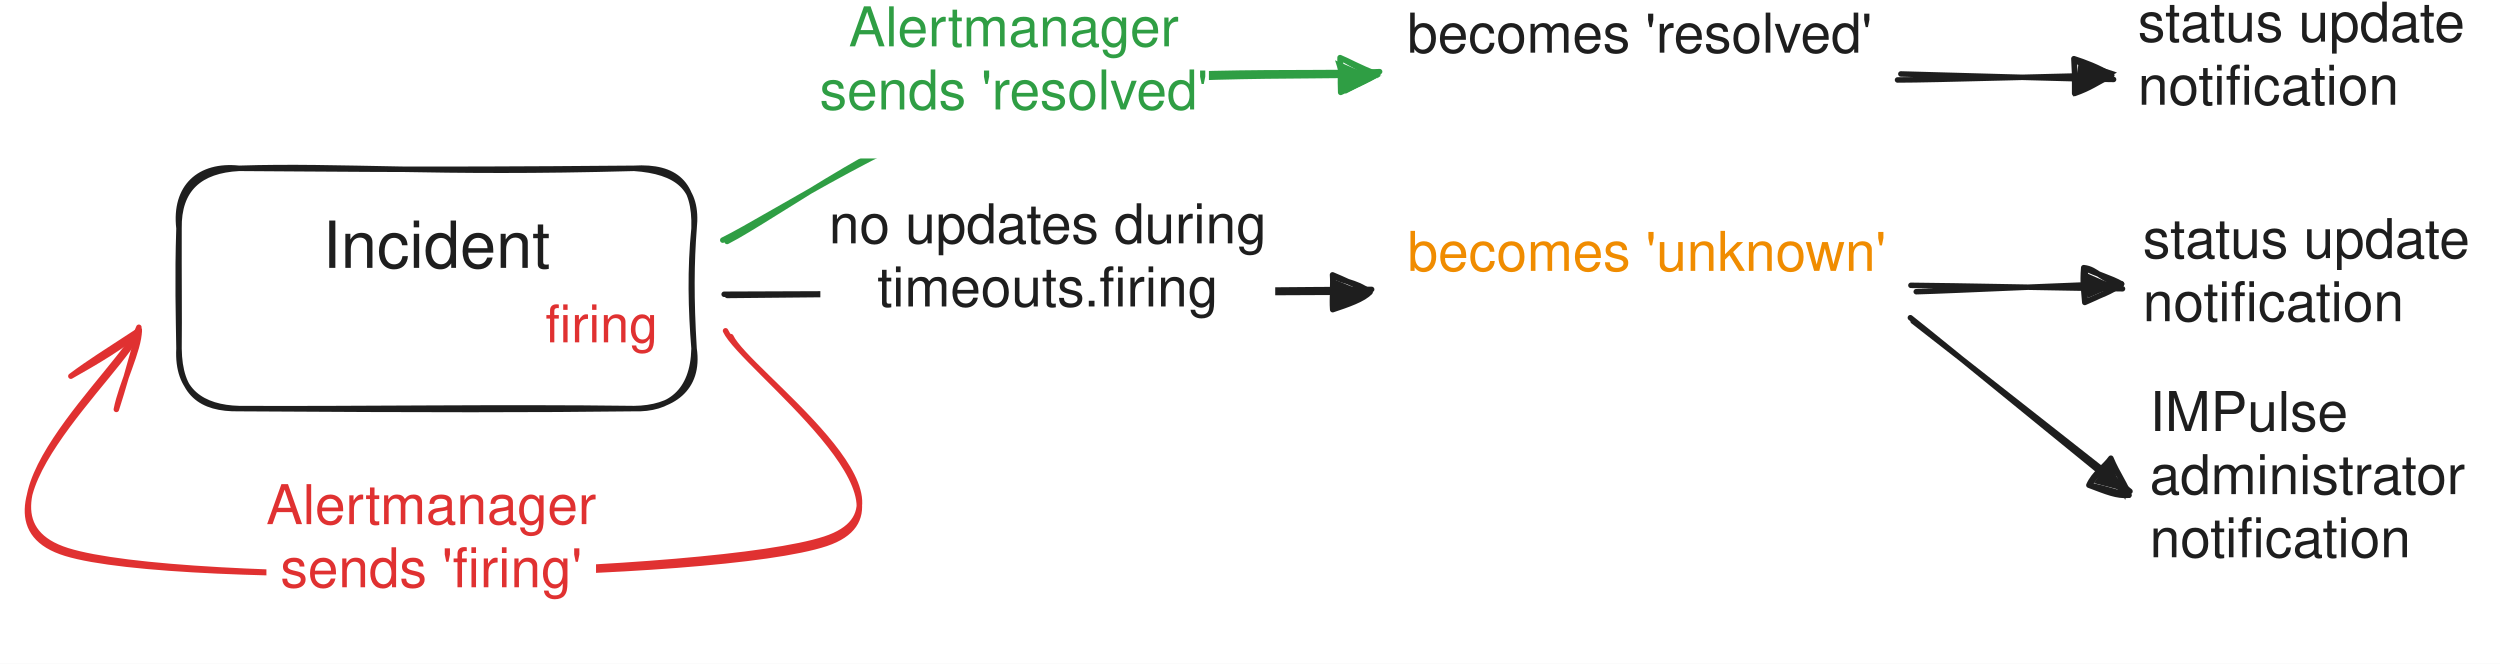
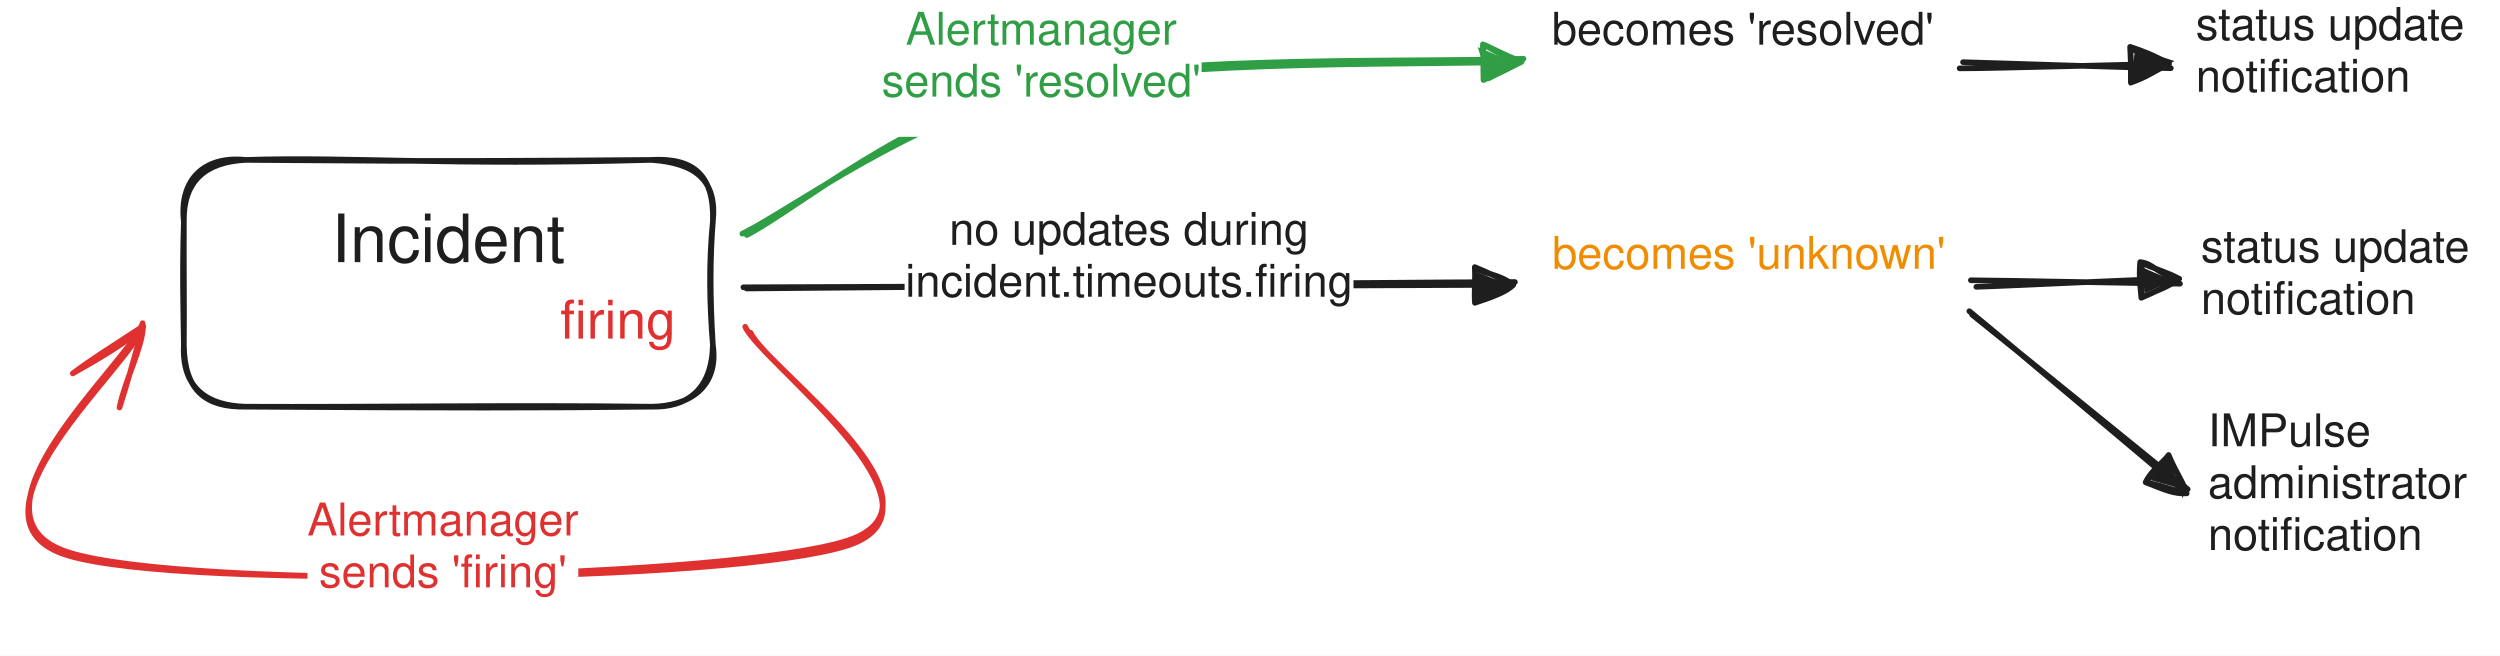
- <svg xmlns="http://www.w3.org/2000/svg" version="1.1" viewBox="0 0 910.621 241.759" width="910.621" height="241.759">
+ <svg xmlns="http://www.w3.org/2000/svg" version="1.1" viewBox="0 0 886.603 232.559" width="886.603" height="232.559">
  
-   eyJ2ZXJzaW9uIjoiMSIsImVuY29kaW5nIjoiYnN0cmluZyIsImNvbXByZXNzZWQiOnRydWUsImVuY29kZWQiOiJ4nO1cXGtT28hcdTAwMTL9nl9BsVx1MDAxZvZLmMyzZ2arbt3iuZiER0IwXHUwMDFiNlspYcug2JaMJPPIVv777TFgyZJtXHUwMDA0sYNJXVKFw0hcdTAwMWG1ZrpPn9Mz8r+vlpaW05uev/zH0rJ/3fA6QTP2rpZfu/ZLP06CKMRDfPB3XHUwMDEy9ePG4MzzNO0lf7x50/Xitp/2Ol7DJ5dB0vc6SdpvXHUwMDA2XHUwMDExaUTdN0Hqd5P/ut97Xtf/Ty/qNtOYZDdZ8ZtBXHUwMDFhxbf38jt+11x1MDAwZtNcdTAwMDR7/1x1MDAxYv9eWvp38DtnnVx1MDAxN8fRrWGD5sw4Yy0vNu9F4cBSpaxU0io9PCFINvBeqd/Eoy2018+OuKZlU6vvndV7X812vXty2dv6ctI+SbPbtoJO5zC96VxmTEpcInyS7FiSxlHbP1x1MDAwZZrp+f2Y5donXVx1MDAxNUf9s/PQT9yjs2Fr1PNcdTAwMWFBeuPaKFx1MDAxZLZ64dmgj6zlXHUwMDFh/5JSXHUwMDExy4Ey/JFUglx1MDAxYVx1MDAxZXXXr1xioERcdTAwMGLBJFdcdTAwMDI4o7pg2HrUwVlAw35jvvuXmXbqNdpnaF/YXHUwMDFjnpPGXpj0vFx1MDAxOOcqO+/q/pGFJJpqMFJxJSWl2Vx1MDAxOJz7wdl56kwnXHUwMDE0XHLSXHUwMDFhbVFMWSq5yexN/MG8cKq5ZoLa7Igzo1drXHUwMDBl/OOfbDZi9KyauyTsdzr5IVxym3dDeu9HmSfxu5bv2XO68zeLXHUwMDFlmPfCXHUwMDExT0z96+zhc65cdTAwMTNubuzS/ebFYT35erK1u39cdTAwMWV/7G4uXHUwMDBmz/t+97/M/H6v6d16XCLTzDJcdTAwMTCSc1AwPN5cdMJ28dk6UaM9xnmT1IvTtSBsXHUwMDA24dnoU99F1mCUlt9ubG1/2KxcdTAwMWS3RPv9elT7el3f7rDcsyy3okY/uZsmRkFcdTAwMThcdTAwMDWKc8a0oSp32pnXc1YzXCKtm2ZJuVWGallcdTAwMWFaP2w+bNXx1u5XLfbjXHJ/K2xvnDTUca99Os6qXHUwMDE1Slx1MDAxOLdgQFx0jnd194SyVYKAtoYr54bojKxkVMdL0vWo21xyUlx1MDAxY/2DKFxi0+IoXHUwMDBmhnPVIc6575X8XHUwMDBiXHUwMDFmKn9cZoNcIriNzOFcdTAwMTk91+moK/2dc1x1MDAxOJr3XHUwMDFlOvz/P6/Hnj05rFx1MDAwNpePXHSorMdX+c+7XHUwMDExKEHriEPnkJVcdTAwMDEttt5cdTAwMDOrkUIopWV1YFx1MDAxZFx1MDAxZlx1MDAxZItccqyGXHUwMDEyKdDzQVGmoVx1MDAwNKxGXHUwMDEwzVx1MDAxNKNCo8Ohr81cdTAwMGZZXHUwMDE5KFx1MDAwMkYoK3RmxFx1MDAxMFNlXHUwMDA2XHUwMDE5d1xiylx1MDAxMD2FMXpcdTAwMTZcYjpyoFx1MDAwNJVzQbNWXHUwMDE0pofBt1x1MDAwMVrTkdYtr1x1MDAxYnRuRrxg4L3OwaKlW1x1MDAxM5KlZj9GxFn6XHUwMDFjpkHXj/ppQlqBa1lcdTAwMWW5aLVcdTAwMTOcOTdfbuDD+PFIXHUwMDA0pFx1MDAwMdKU4Vx03aDZzId3XHUwMDAzLfGC0I9rVThDXHUwMDE0XHUwMDA3Z0HodT4+xVBcdTAwMWM1f/t+olx1MDAxOWEq50OJ7446XHUwMDA3YFPjO/ZcdTAwMWJpXHUwMDAxoHLcXHUwMDBlrJhcdTAwMTTlTIJkXFxqVj3Mp2eYhVxmcy6BXHUwMDE4XHUwMDBlXGa4lVx1MDAxNrhcdTAwMTaZz1x1MDAwZeJcXFJFjEZcdTAwMTRgXHUwMDA2XHUwMDA0Zlx1MDAxNT7HODeaXHUwMDAwdZlLXHUwMDAzXHUwMDBlPqOyXHUwMDFj7XhcbqZkrXHe0Fx1MDAxYaVMKfitZlx1MDAxMpO3zIYwXHUwMDFm/Fm+vD66Prr601x1MDAxZf95dSpvTuufTvq16PCesPwgy1x1MDAxMvNiWTdr9bXNlY2Vm5V3N6a+2Ti7vtJcdTAwMDc5lvV6fLdV2P3I/W/1RsV+r/b9XHUwMDBm6+JLW25vba01jlx1MDAwZo7WvmytzKDfeo2ffDk/YNKne7JcdTAwMTFqe9Pava7W71x1MDAxY9jmk0hcdTAwMDRHXHUwMDA2Nlx1MDAxMV+Qt6BcdTAwMGZcdTAwMDOvji/jp3+x8cVawpFAaHxcXE6VZqPwgilcdTAwMWRphLWoz1x1MDAxY8aovFx1MDAxZZoxvFx1MDAxOE6Mkohzilx1MDAwMerF3ORcdTAwMGbRhWuCfF9cdMOR8UiDXFy7XGIvQlwiz1x1MDAwNK3kT0OXZ2YgTk9QS7m2yKdwZKpcdTAwMTKSWthcYpoj8zBT1vFApi2yjrI1lahcdTAwMDWfTi0mRr2dwiowPXFcdTAwMTCYbCtHfevqr1Wzse/Zg/5b82Fv0+e0ZVx1MDAxNzvqUTdcdTAwMTBBkbSjXHUwMDEzUmlELpXfhr3UXHUwMDA0hVx1MDAwM1x1MDAwNy24VrmjxaD3UYlcdTAwMGL29KCXlFhtLEphxtFcbshGPVx1MDAwYnpGNNJcdTAwMGU0XHUwMDE5cYpcblFcdTAwMGV6xC2J1lKWef/4qD9KXHUwMDFh0fqmru9cdTAwMWRcdTAwMWV+uqx301x1MDAxNXvQknkt/6vAXHUwMDAyM8RynFqw2klym5PCXHUwMDBm4MI8tcjIQ1x1MDAxNCHgSdqC6alcdTAwMDAwsSzLpLHF5ntcdTAwMDSQ3IKkSFIrXHUwMDAzwHSCtZBcdTAwMDAgUVZcYlx1MDAwYkh/tJDCXHUwMDFhVpBcdTAwMTWYRzHqUKODy8iMzVx1MDAxMVx1MDAwMlx1MDAxMGBcYlx1MDAwMpHGxE81pn4zJvFcdTAwMWJG0Ic1pjhhXHUwMDE0p6JcXFPQUlx1MDAxYilccsuA/SVUZXeuRdfC2rZ934wvPq1uX5wr2HqhVdlcdTAwMTVKXGZgTmGGK8FcdTAwMTmGWK5cdTAwMTSYXHUwMDE1ZZ1HaUG5XHUwMDEw1OKcl0a2UlH2XHUwMDExpWKrjOCCS1xySipjyiZJXCLRXHUwMDE0VNZoMiirSlx1MDAxNs26XCJbQKWZlmOFXCJUYFx1MDAxYWUowrlcdTAwMTRgZP5yjDSF80NRvitk2II/1N1cbsdcdTAwMDRtKKVIubW1XFxkxZZBf5Zoxa1cdTAwMDFQSlx1MDAxYcnNw/3hcFNcdTAwMDRXXHTUXHUwMDAyXHUwMDE3oNXrkcOEYZxbbpCSXGKg2HHW46v852MpXy5EXG5wb9FcdTAwMTBXK87yy0NwPz5oXHUwMDE3XHUwMDFh7rlcdTAwMDHkWSjmXHUwMDEw81HmQUHlcWNxViRIjslcdTAwMDAnlFx1MDAxNVxmm1x1MDAxZNgzTlx0RVx1MDAxNVm1Vsy1cZ6Xq/H98qXi1Vx1MDAwZbKqrlx1MDAxN3pnfvw5TFx1MDAxMD2Spd9v2dHvc1JrXHUwMDBmXHUwMDEwmFwiVatm4SyKw1x1MDAxM1x1MDAxN3/UxFV1JsDxXHUwMDFhLqqXbaYv8S1kQIOVXHUwMDA0I1Ehnlx1MDAxYUxtXCKjPXdlXHUwMDFiV1x1MDAxN3B5XHUwMDAwXHUwMDE4U1x1MDAxOPVcdTAwMTNcdTAwMDO6RU2D0lx1MDAxZlxiaI35kzrObMZFNM9cZrtnakC1XHUwMDE1RvNcdTAwMTkwtekhPZ6SzbfWun9cdTAwMTLWr9a29I5Z+/Pdu833apNcdTAwMWXPotZcdTAwMWF+O22avXfntbdt+HCxYb5cdTAwMWSeXHUwMDE4Vq3feXLIJ1x1MDAwMdyp34i6PkJGP2yH0VU4XHTVOn4rnYJpadR7ktCccvtqmtNMhayJmlx1MDAxMymxKjbnqk6GXCJT5dVF5/Tq+0KCllx1MDAxM53gln+URrEmdHbnuyVrV5TiRlx1MDAwMDDDqOGTNSdvWV/Kp6NcdTAwMTZmXHUwMDA3glx1MDAxOGmQibhyn4JcZoyG0Fx1MDAwNVx1MDAxNFx1MDAxZMBcdTAwMDKlRjIpTFlzWkY5MyhcdTAwMTlelOTsfzyNbry1q3N6tO2zi7VasnK98Xi40Pmgeb6NQFx1MDAwMkU/aGNRLlxiKW1OndzLO064sJJqiqpTXHUwMDFhTD2lga2kONP0JvyYtHZcdTAwMGW3/Z3Vw+ugtl7fb4+3XHSVl9vJJpRklIHMcnNmlHMtXHJaM4GmXHUwMDAzXHUwMDBlZ8moXHUwMDE3tlxyiFFJXHUwMDA2pWQuLUUhnVx1MDAwNYX7WVEo7NxwoFC0XHUwMDFhz6DyoVx1MDAwZSdH6KDDUnBm/b3Kfz5aJ8pi43C3pkCThNDV11x1MDAwNcZH2kIjNHoroVxmXHUwMDAzRuPAUq5GdaLgjHCcYotHXHUwMDAwf81cdTAwMGafccpxflxyR7XJK+lEjZxcdTAwMWbThp5cdTAwMDFcdTAwMTb/mE58XHUwMDEyLs5OJ8Y++sSl35yXUnyAdVRSimNsnKtWpGxiUDNJgUqlXHUwMDFmUeyfnlxiXHUwMDE2M6pRLHK3XHUwMDBiXHUwMDE2oVx1MDAxMv3UXHUwMDE2qj9SXHTiVFx1MDAxOXdcdTAwMTVcIs7muVHQXHUwMDEyK92Yj1x1MDAwYuqyVMTwV5RcdTAwMDOTc6/+jKdSP7zNZaqk+8g26E5cdTAwMWGIXHUwMDEzaH+JjjaOztnR2dFMJd3Pw6KhpnpcYn/mremeii1cdTAwMGaIuidsQmaCg9G6OrCsXHUwMDFkfruEWv/wZl9cXHw53F1N3vPagm9cdTAwMWVCXHUwMDAyRlx1MDAwNMKndVxmTSleXHUwMDAyXHUwMDE2Tdxqg0Q1h6hjXHUwMDAwXG6WzVx1MDAxMFpcXF3ZoFx1MDAxMFx1MDAxOI8t4zYho2Eoyc2zYsuvhFx1MDAwMahH0n5yt3v4c1x1MDAxOEZp0MLgTl2k/FQwqGTILFx1MDAxOMfEUo/MJdGijEC5yrR5RHV6uo8sJC5cdTAwMTgtiHJ0gjEkXHUwMDFkQlx1MDAxNnFBWFwiuVx1MDAxNMpcImGX2ihRsGx2uKA1Uch5kPSAocaoMVuWM9PvoFx1MDAwMSRcdTAwMWGo8lb93LrOc5ZeXHUwMDFlUeZg1pVeKEWKRlGo63LtxVx1MDAxMtTvKJqdXHUwMDBiWGnNXHUwMDEzSy/TXHUwMDEz44hNnGtrtHstXHUwMDA2tHHbwsbYxFxyTq+r3Vx0jmRUl2x6YZWXiVx1MDAxZV64+lX+87E8R5jJpWtLmbKY/StcdTAwMDNaXFz/1P6AWaBcdTAwMWLpXe+i29JcdTAwMWblh7eLXHJoXHUwMDE2XHUwMDA29Vxia7irb+lcdTAwMWN63y23XHUwMDE5XCKE2/eCUosp4Fx1MDAwYkR0XHUwMDE051xcsfzKwjPwnFx1MDAxZlhcdTAwMTb7P89ZXFyek39fu/RcdTAwMGUmaFx1MDAxOEntXHUwMDBmwcJ0XHUwMDFmWUhYwDhEgSOE5tJIyaC4iVx1MDAxMlFcdTAwMDO00sgnwHJcdTAwMDVzfHlCK8y1oDD5cbDujc9cbjxHYlJ2+yRmgFxmL47nPOatbopMXHUwMDE1rKGD92ylzq1sXGY5hXTy172N6F7+XHUwMDFls4WwXHUwMDEyz5meXHUwMDE3R3iOwKzLmUDPo5RyVV5hMlx1MDAwNLNcdTAwMTVlg9d/XHJcdTAwMWRuzHu5LGeSf1x1MDAxN66uxHImL9GLyW+DcbdH0OpHrP9M37OxoICGbNJcdTAwMDDnxnJgtlx1MDAwNGjSXHUwMDEyVGxmwJ25oqZg2Fxm8cxcdTAwMTCjgWpcdTAwMDCca/dcclx1MDAwZmU8XHUwMDAzRrShXHUwMDAzXHUwMDAxgnlcdTAwMDZY6VVTt6XXvc0zg1xuzy+Nb9q4L9CQiGyGSavKX6WBc1x1MDAwMUYyqsCtZqPpT8O3q5N2513r27dVzPQ7pyre+mvd255gk1JoknW7YoywY6Sly7vue1hwOIG7t55fPMBNcnj3U3L1R1x1MDAwMt5kWTeRv3FqqODKQnVdN31+XHUwMDE3XHUwMDEy7yxIXHUwMDAy7iuYXHUwMDEwKoRcdTAwMTaQYcgt3jFMO9Kt+lx1MDAwM4o6OU9cdTAwMDLH8FYoo/WEXHUwMDE179yLcfdVKnR7JfKFxGfQdfPflvjzdF1t96CPnXxcdTAwMGW9ZjdcYlx1MDAwM5xgL43i51x1MDAxNHiPs6iS0oPbjTdu9Fx1MDAwNyO/7PV6h6gj/SFuo1x1MDAxYlx1MDAwNc27wcusW75cZvyrtbJP/9ZcdTAwMWH8uHlcdTAwMWSAj4tyf5Axv7/6/j9OXHUwMDAxXHUwMDE0oiJ9
+   eyJ2ZXJzaW9uIjoiMSIsImVuY29kaW5nIjoiYnN0cmluZyIsImNvbXByZXNzZWQiOnRydWUsImVuY29kZWQiOiJ4nO1cXGlT28hcdTAwMTb9zq+gmFx1MDAwZvNlUHpfpurVK1xiMDhcdEtCMFx1MDAxMyZTKWHLoNiWjC2zZCr//Z02YMmyvGJcdTAwMDdn6plcdTAwMTSL1G5fdd977jm3u/PP2vr6RnLfXG42fl/fXGLuKn4jrLb9243f3PWboN1cdONcYrdY7+9O3G1Xei2vkqTV+f3Vq6bfrlx1MDAwN0mr4VdcdTAwMDLvJux0/UYn6VbD2KvEzVdhXHUwMDEyNDv/dd9cdTAwMGb9ZvCfVtysJm0v/ZDNoFx1MDAxYSZx++GzgkbQXGaipIPe/8Lf6+v/9L5nrPPb7fjBsN7l1DhLXHUwMDE0y18+jKOepYZYyaRcdTAwMTW23yDs7OCzkqCKuzXYXHUwMDFipHfcpVxyUypcdTAwMWZelltfzX65eX7T2vtyXj9P0o+thY3GSXLf6JnUifEk6b1O0o7rwVlYTa6exixzfdS72nH38ipcbjru0Wn/atzyK2Fy765cdTAwMTHSv+pHl70+0it3+EtcYulpo4kxnCrNtVx1MDAxNP3broNNrqgnuCGGXHUwMDE5I6WxNGfZ67iBaYBlv9DAfaW2XfiV+iVcZoyq/TZJ2486Lb+NyUrb3T49s2aeMFIoxlx0Z1Sb1JKrILy8SpztXHUwMDFlkVpYq1xitZpcdTAwMWHKTMaeoDcvjGimKcfc9e84K1qlas8//k5no1xyzyq5t0TdRiM7pFH1cUif/Cj1JPZ45Xv6mK79bt5cdTAwMDOzXjjgiUlwlz57xnWi3Z1cdTAwMDNyVL0+KXe+nu9cdTAwMWRcdTAwMWNdtT82dzf67b4//paa321V/Vx1MDAwN0+kmlx1MDAxMykkZ1xcaNW/31xio3r+2Vx1MDAxYXGlXuC8ncRvJ9thVFxyo8vBp36MrN4obbzd2dv/sFs6q/H6+9dx6etdeb9BM8+yUYsr3c7DLFFpuCRcdTAwMWFzRSmVVmdaXfotZzT1uERcdTAwMGJMpVSu1dDAXHUwMDA2UXWyTWd7XHUwMDA3XzU/au9cdTAwMDR7UX3nvFwiz1r1i1wimzZhlHZOxTS3TFmFwFx1MDAxZTaKe4ZcdTAwMWEtjFx1MDAxMkxcdTAwMWFcdPOHrGr4neR13GyGXHRcdTAwMDb/OFx1MDAwZaMkP8i90dxygHNcdTAwMTX4Q+6Fp8reQ0iEXHUwMDBmgdlv0XKdXHUwMDBletJfXHUwMDE5fyFZ5yH93//+rbD16KByr82CeEp7XFzL/nxcdTAwMWOBIWRcdTAwMWTw51xmsFI9XHUwMDEyVy3wXHUwMDA2/9L4nFx1MDAwNKvFsbHasGq4J1x1MDAwNYZcdTAwMTTja4XMPOxcdTAwMDOqalx1MDAwYtSlWmtGXHUwMDE1ZkbkXGZbXHUwMDFjqlwi+DyaXHUwMDFk7D6WcuWZPHhSXHUwMDAwJzdGL1x1MDAwMjxcdTAwMDduXGah5Fx1MDAxOCCj1lidJt1cdTAwMTmArFx1MDAxNkfJSfjNTVx1MDAwN1VcdTAwMDNX9/xm2LhcdTAwMWZwgZ7nOu+K11x1MDAxZkzorFe7bcDN+ucojCphXHUwMDE1pnpJ2Fxm4m7S8Wqhu7Ux8O6tRnjpfH2jgqZBeyBcZpJcdTAwMTBUpd+gXHUwMDE5VqvZXHUwMDE4r8AkP4yCdmlcdTAwMWHeXHUwMDEwt8PLMPJcdTAwMWJcdTAwMWafZTHGMdh/mnzqUZnxqU7g7jqnYGOjvVx1MDAxZFSSXHUwMDFjXFxliJ6yfFTMU6FcdTAwMDRlXGKIfiaYXHUwMDE49ePTzUpGPVx1MDAxM4gppqhiYI1cbpkmdcJe2Fx1MDAwYlwiPXAtqahRXFy6XFy0vLg32kNqNcBcdTAwMWWFwaekgE2hiWRMa8xcdTAwMWKsXHUwMDAxu1x1MDAxYoJcdTAwMDMkXHUwMDA1QVx0smEhXHUwMDFjpOnz7vTu9PZcdTAwMGZ79sfthbi/KH8675bikyf28kzKxZdFue63y9u7mzub95vv7k15t3J5d6uPM5Trt+Jup6H6XHUwMDAzn/8gPqbs9/Yo+PCaf6mL/b297crZ8en2l73NXHUwMDA19FsusfMvV8dUXHUwMDA05FBUXCJt72tcdTAwMDd30/U7lnpSi1x1MDAwNCZcdTAwMThTclx1MDAxNuo5XHUwMDE3pWAqw/bz+Fx1MDAwMq5cdFx1MDAxZlZsenwpnv7Vxlx1MDAxN2s9RkBcdTAwMWLwuFxmzIJcdTAwMGXCXHUwMDBi1JuHXHSxIK9cdTAwMGVjXHUwMDEw0kuDXHUwMDE3w7xcdTAwMWWrtJIqkMfM5PfRhWmPMSq5XHUwMDAx7VSg1Ebl4YUj10uVlZzLRpd5OMl8XHUwMDFlXsRJXHUwMDE495QmljBccn4jMTLTUpTSY3JfXHUwMDEy/ZiQafP0Y9iaqahcdTAwMDWj80W9XHUwMDFkwyqQnpjis5Roard/bpmdI99cdTAwMWV335pcdTAwMGaHu1x1MDAwMSM1u9pRz1xy8ThRxjkhgbAg+Vx1MDAxMo3QXHUwMDFl14opzZmWZLSWXGJcYqeczlx1MDAxZvSCeNBuloFRQE5cbpWOelx1MDAxYfTU06BcdTAwMWQwXHUwMDE5OEU4XHUwMDFmXHUwMDBleuCWgLWEpt5fXHUwMDFj9aedSvx6V5dcdTAwMGZPTj7dlJvJpj2uiay0/7fAXHUwMDAyNZ5lmFpltSBcdTAwMDTUUVx1MDAwZrRcdTAwMWGDXHUwMDBiy1x1MDAxNCVcdTAwMDNcdTAwMGaRh4C5tFx1MDAwNdVjXHUwMDAxYGSNllxuS/KX+1xiwJDypVx1MDAxNnJ6XHUwMDA0XHUwMDE4z7BWXHUwMDEyXHUwMDAxXHUwMDA0dFx1MDAwNbdcbvxHc8GtoTldwV1cdTAwMTFXQbYrl5IpXVwiXHUwMDA2YLQ9IJFG5idcdTAwMWG531x1MDAxNGR+Qz04sUaO40YywocwgGqhjVx1MDAxMIamyP4z1Gjf3PGmVdv79n21ff1pa//6Sqq9XHUwMDE5a7TKpHXHl6zRblx1MDAxMs8oJFx1MDAxNWpcdTAwMTisolRcdTAwMTiWadWv0TqPgumMc2Ix50MjO1WRdobCsZWGM86EVlx1MDAxOC1jhk1cdTAwMTKegCmQ1jBZSSuHLFp0gTZcdTAwMDdLXHUwMDBirc5y6Vx1MDAxMY48SqHCmeBqsDqLSJOYXHUwMDFmXHUwMDAy/S5BsTmb1N0mQ4Y2hFx1MDAxMHBubS3jVFx1MDAwZvRnPS2ZNUpJKYxgZnJ/XHUwMDE4bkIo4IdYxbhKy4hcdTAwMGa3PYo4t8yAk3BF0HHa41r256ycL4Pmebw3Vlx1MDAwMnOImL56XFxcdTAwMWO1K433zFx1MDAxMihcdTAwMDWKgUVwXG6V43vgX1x1MDAxZURcdTAwMTUmXHUwMDEyXCKCXHUwMDE4bXJ2LVx1MDAwZeyt8kDzpq5cdTAwMWUzbZzjZWp8P754zFx1MDAxZCFLR33ZxeOtXHUwMDA2WFXTj/zLoP056lx1MDAwMDw6678+sKNfl6TWJvCXPFWbzsJFXHUwMDE0h0cuXHUwMDA1mZH0XHKooqjKMt5J0Tx+wW8lo1x1MDAxObLMI8B4ILJiUtD0k1x1MDAxZqs2XHUwMDE08s1lXHUwMDAxRamU3OZcZkvDuUZMhZBn1IS59SRcdTAwMDODLFxuaKiQXGZrfORpimjLjWZcdTAwMGLgaeMjupiQLbfUenRcdTAwMWWVb7f39Fx1MDAxYrP9x7t3u+/lLjlbRKk1+nZRNYfvrkpv6+rD9Y75dnJu6HT9TsMgXHUwMDAx6T9ucexcIqjEzVx1MDAwMIjRjepRfFx1MDAxYo1cdTAwMDK1RlBLxkBaXHUwMDEyt+bSmWM+fjrJKcZcItZIyVx04jOagnCthVsknVx1MDAxZbTGXHUwMDE331dcdTAwMTK0nORUbvVHakg1rvOg1atJMcOVooZcdTAwMTLDRitOVrOBXHUwMDEw86OWU5xUUsUhbVx1MDAxOVx1MDAxMeBDw+CliFx1MDAxM6VcdTAwMTQ0WcBcdTAwMTjIgiHJaSlh1KhcZrP8XHUwMDE5XHUwMDE0Z/fjRXzvb99ekdP9gF5vlzqbdzuz71xuMtmoebldQVx1MDAxY5pfaWOhXHUwMDE2uFx1MDAxMEWbgpjHuFx1MDAxNURcdTAwMTOITmGQe4ZcdTAwMDZ2KsGZJPfRx07tzcl+8Gbr5C4svS5cdTAwMWbVi22C8GKUaI68TKhcdTAwMTKcXHUwMDBmXHUwMDFiReB+WmlNOUxcdTAwMDdhWb7mXFzypiBKhNcrJTNhXHR0dFx1MDAxYVx1MDAxNO61KaHr3HBAJ1qNXHUwMDE2REzqcHSI9jpcdTAwMWOOzrTDtezPmXWizl98XHUwMDAyacwpdXu8Mktkk0C6ONZWXHUwMDFipC30OTOKakKNlJmS+sN2XHUwMDAziYGXoNecXHUwMDAxxKXOXHUwMDFitjiMppR72ikvNqVU1FbhRfVcdTAwMDLgeH6pSI2xc0Hj4qRiO4BT3Fx1MDAwNNVlicVcdMxjKrFYYONS5VwiXHUwMDExI7dcdTAwMGVSJVx1MDAxOVxcx5hUkExcbuvxuWAlw1pz6llDtFx1MDAwM1MrMuWUNKqVu6tBy+hcdTAwMTK3XHUwMDEwcelZRElRTFx1MDAxN6lFRrgk0PNi6fWfYjL17I0uY1XdR7pD3iQhP1f1L/HpzulcdTAwMTU9vTxdpKpcdTAwMTM/rmrVl1WT4GfZsm5eaJmg60ZCi1x1MDAxYb2VQCopXHKTM5Sitk++3ahS9+T+iF9/OTnY6rxnpVx1MDAxNd9AZEHFuHBbkpGspWS5XHJEXHUwMDAy1E9cdTAwMWGiXHUwMDA0JFx1MDAxZLduk+LSwMWVljUpXHUwMDA2l+KdybCL4fuLgstyQYCDXHUwMDFkz7U4OFx1MDAxN1xiQJIk3c7jTuLPUVx1MDAxNCdhXHLRnbhQ+aFoMJUhi2BcdTAwMWMjyz3CjNm4XGZUUITPsHF5vJOsJC5cdTAwMTitPU6t21xmzNxcdTAwMDaClJY/4Fx1MDAwMreeJlDuXHUwMDA0olx1MDAxMKxkebCgoSNcdTAwMDSjSlx1MDAwYoExJ1x1MDAxOfmWOVx1MDAwM0Y55+7kXHUwMDA0U0pcdTAwMDCkMlx1MDAwNfVHsFBcdTAwMDJcdTAwMTZLI19qe8GEekxmPWTx9ZhcdTAwMTlqXHUwMDFm1Lp6XGYhYG1E80xBc/2p9mE9jlHUXFxSXHUwMDBlrWnNnPWY8ZlywCa4oDWuvkqUNm6vWIFNzGB6XUGPM0ePh2z6ycoxI32+9+5hb0/7W8v+nJVcZvF0e0VcdTAwMWX0lKZcdTAwMTBcdTAwMWV8eshrlz/VPyBRNGN94F83a/qj+PB2tSHPKlfmMtYwV1x1MDAwNdM8p7K4m1x1MDAxNe7W31x1MDAxNXxMqjFcdTAwMDXuXHUwMDFmTYUkY0xSkyFvL8CEnrF49n8mtLpMXGJcdTAwMTMwXG5cdTAwMTQ4XHUwMDEyXHUwMDA1ZMP0XHUwMDFiLce7yEqCgjHUI4YwS4zRSI/5Y5vAXGZ3rlx1MDAwMlxmqXeGNeNiXHUwMDBiJ0Lu3K5VhnAm3IHIgkUv4lx1MDAxMS6l24kpuWVGYXaGajJcdTAwMDJp2zCuXHUwMDE3gFx1MDAxNctgQktdmZrpbLjgUllcdTAwMDMq5Fx1MDAwZavozIJIn3VcYqeY3SFGXHUwMDA101x1MDAwYjZcdTAwMWVOxYTGJ8pcdTAwMDEmXHUwMDA0Pk5YL/lcdTAwMTNCmFx1MDAxY16YMtDqbv2GcFxyP+lv5/t5edAol3evzVwib5+RXHSNXu63I1x1MDAxN5KoIMKtcE9cdTAwMGZ747d/rCjsgWZcIlx1MDAxOOHbxu1cdTAwMWLNyT8uiSelJVx1MDAxNnHL8DV6w+GzUU/B7Vx1MDAwNVx1MDAwNJJ1oy54wVx0XHUwMDEzRT1lpVx1MDAwNkNcdTAwMDBBpdkjx/1diLx3LmhcdTAwMDGFon815CGDXHUwMDAx71x1MDAwNMDOUIGoKsBcdTAwMTejjKBEKrcuzphcdTAwMWF69qkg7/a83nhX+/ZtXHUwMDBifODNhWzv/fna31x1MDAxZmGTlDDJ/U9cdTAwMTTEcFugR437v1xmmHanb1x1MDAxNHPnp396zFx1MDAxYuXw7jXk6jPi3UjlN/o8jYJcdTAwMDTljEy/vDZ+dldcdTAwMTLtrFx1MDAxMp6Cx2uMLGSeyq2ac2I8RFx1MDAwNfKuW8/OnnJbuPBDwtMjXHUwMDE2zaX0qM2+hnY0uVx1MDAwMJDc8Fx1MDAxNy2IL3evo5OBzz5dN7VcZixcdTAwMWRcdTAwMWN30cnnyK82wyjEbPtJ3H5JPTibRVNcdEP5eFxud+1x5Df8VutcdTAwMDSyM+gjONworD5cdTAwMGVeat3GTVx1MDAxONxuXHUwMDBmO/gvtd7LzWtcdTAwMGaGXFzEXHUwMDA3vdz5fe37/1x1MDAwMFwi5iurIn0=
  <defs>
    <style class="style-fonts">
      @font-face {
        font-family: "Virgil";
        src: url("https://file%2B.vscode-resource.vscode-cdn.net/home/ditsi/.vscode-oss/extensions/pomdtr.excalidraw-editor-3.7.4/public//dist/excalidraw-assets/Virgil.woff2");
      }
      @font-face {
        font-family: "Cascadia";
        src: url("https://file%2B.vscode-resource.vscode-cdn.net/home/ditsi/.vscode-oss/extensions/pomdtr.excalidraw-editor-3.7.4/public//dist/excalidraw-assets/Cascadia.woff2");
      }
      @font-face {
        font-family: "Assistant";
        src: url("https://file%2B.vscode-resource.vscode-cdn.net/home/ditsi/.vscode-oss/extensions/pomdtr.excalidraw-editor-3.7.4/public//dist/excalidraw-assets/Assistant-Regular.woff2");
      }
    </style>
  </defs>
-   <rect x="0" y="0" width="910.621" height="241.759" fill="#ffffff" />
+   <rect x="0" y="0" width="886.603" height="232.559" fill="#ffffff" />
  <g mask="url(#mask-8IVNgVpj8HVmZvpF_ZkZt)" stroke-linecap="round">
-     <g transform="translate(264.3002 106.4475) rotate(0 117.3538 0.01803877)">
-       <path d="M0.61 1.17 C39.9 0.88, 196.14 -0.97, 235.32 -1.03 M-0.53 0.74 C38.7 0.5, 195.36 0.26, 234.69 -0.05" stroke="#1e1e1e" stroke-width="2" fill="none" />
+     <g transform="translate(264.1613 101.1426) rotate(0 136.2427 -0.0287498)">
+       <path d="M0.61 1.17 C46.2 0.86, 227.62 -1.05, 273.1 -1.12 M-0.53 0.74 C44.99 0.48, 226.84 0.18, 272.47 -0.14" stroke="#1e1e1e" stroke-width="2" fill="none" />
    </g>
-     <g transform="translate(264.3002 106.4475) rotate(0 117.3538 0.01803877)">
-       <path d="M234.79 -0.66 L221.13 6.15 L220.3 -5.21 L233.98 0.34" stroke="none" stroke-width="0" fill="#1e1e1e" fill-rule="evenodd" />
-       <path d="M234.69 -0.05 C232.63 2.47, 226.28 4.64, 221.13 6.35 M234.69 -0.05 C230.31 1.79, 224.32 4.64, 221.13 6.35 M221.13 6.35 C220.86 1.34, 221.35 -3.03, 221.07 -6.33 M221.13 6.35 C220.8 2.07, 221.43 -2.89, 221.07 -6.33 M221.07 -6.33 C224.02 -3.73, 229.15 -4.26, 234.69 -0.05 M221.07 -6.33 C224.99 -4.7, 229.85 -2.46, 234.69 -0.05 M234.69 -0.05 C234.69 -0.05, 234.69 -0.05, 234.69 -0.05 M234.69 -0.05 C234.69 -0.05, 234.69 -0.05, 234.69 -0.05" stroke="#1e1e1e" stroke-width="2" fill="none" />
+     <g transform="translate(264.1613 101.1426) rotate(0 136.2427 -0.0287498)">
+       <path d="M272.57 -0.75 L258.9 6.05 L258.08 -5.31 L271.76 0.25" stroke="none" stroke-width="0" fill="#1e1e1e" fill-rule="evenodd" />
+       <path d="M272.47 -0.14 C270.41 2.37, 264.06 4.54, 258.9 6.25 M272.47 -0.14 C268.08 1.69, 262.1 4.54, 258.9 6.25 M258.9 6.25 C258.64 1.24, 259.13 -3.12, 258.85 -6.42 M258.9 6.25 C258.58 1.98, 259.21 -2.98, 258.85 -6.42 M258.85 -6.42 C261.79 -3.82, 266.93 -4.36, 272.47 -0.14 M258.85 -6.42 C262.77 -4.8, 267.63 -2.56, 272.47 -0.14 M272.47 -0.14 C272.47 -0.14, 272.47 -0.14, 272.47 -0.14 M272.47 -0.14 C272.47 -0.14, 272.47 -0.14, 272.47 -0.14" stroke="#1e1e1e" stroke-width="2" fill="none" />
    </g>
  </g>
  <mask id="mask-8IVNgVpj8HVmZvpF_ZkZt">
-     <rect x="0" y="0" fill="#fff" width="599.008" height="206.484" />
-     <rect x="298.812" y="83.466" fill="#000" width="165.684" height="46" opacity="1" />
+     <rect x="0" y="0" fill="#fff" width="636.647" height="201.2" />
+     <rect x="320.81" y="82.714" fill="#000" width="159.188" height="36.8" opacity="1" />
  </mask>
-   <g transform="translate(298.8122 83.46554) rotate(0 82.88185 23.05312)">
-     <text x="82.842" y="0" font-family="Helvetica, Segoe UI Emoji" font-size="20px" fill="#1e1e1e" text-anchor="middle" style="white-space: pre;" direction="ltr" dominant-baseline="text-before-edge">no updates during </text>
-     <text x="82.842" y="23" font-family="Helvetica, Segoe UI Emoji" font-size="20px" fill="#1e1e1e" text-anchor="middle" style="white-space: pre;" direction="ltr" dominant-baseline="text-before-edge">timeouts.firing</text>
+   <g transform="translate(320.8102 82.71382) rotate(0 79.6338 18.45312)">
+     <text x="79.594" y="0" font-family="Helvetica, Segoe UI Emoji" font-size="16px" fill="#1e1e1e" text-anchor="middle" style="white-space: pre;" direction="ltr" dominant-baseline="text-before-edge">no updates during </text>
+     <text x="79.594" y="18.4" font-family="Helvetica, Segoe UI Emoji" font-size="16px" fill="#1e1e1e" text-anchor="middle" style="white-space: pre;" direction="ltr" dominant-baseline="text-before-edge">incident.timeouts.firing</text>
  </g>
-   <g stroke-linecap="round" transform="translate(65.20034 61.31009) rotate(0 93.80292 43.76139)">
+   <g stroke-linecap="round" transform="translate(65.20034 56.71009) rotate(0 93.80292 43.76139)">
    <path d="M21.88 0 C59.45 -1.21, 92.29 2.07, 165.73 0 M21.88 0 C50.71 0.11, 80.07 0.75, 165.73 0 M165.73 0 C181.52 1.08, 189.15 7.25, 187.61 21.88 M165.73 0 C180.89 -0.88, 188.14 5.48, 187.61 21.88 M187.61 21.88 C186.11 36.52, 186.45 51.56, 187.61 65.64 M187.61 21.88 C186.65 34.19, 186.5 47.46, 187.61 65.64 M187.61 65.64 C187.27 81.62, 178.36 87.92, 165.73 87.52 M187.61 65.64 C189.78 80.45, 179.43 87.41, 165.73 87.52 M165.73 87.52 C116.77 86.88, 65.14 87.74, 21.88 87.52 M165.73 87.52 C129.47 87.96, 91.96 87.97, 21.88 87.52 M21.88 87.52 C7.87 87.78, 0.19 81.93, 0 65.64 M21.88 87.52 C8.61 87.16, -0.82 81.22, 0 65.64 M0 65.64 C-0.16 54.42, -0.59 39.73, 0 21.88 M0 65.64 C0.14 53.17, -0.06 40.15, 0 21.88 M0 21.88 C-0.25 7.57, 7.58 0.75, 21.88 0 M0 21.88 C-1.74 6.77, 7.44 -1.54, 21.88 0" stroke="#1e1e1e" stroke-width="2" fill="none" />
  </g>
-   <g transform="translate(117.5759 91.46071) rotate(0 41.42731 13.61077)">
+   <g transform="translate(117.5759 86.86071) rotate(0 41.42731 13.61077)">
    <text x="41.427" y="0" font-family="Helvetica, Segoe UI Emoji" font-size="23.671px" fill="#1e1e1e" text-anchor="middle" style="white-space: pre;" direction="ltr" dominant-baseline="text-before-edge">Incident</text>
  </g>
-   <g transform="translate(198.681 119.8044) rotate(0 20.48946 10.88027)">
+   <g transform="translate(198.681 115.2044) rotate(0 20.48946 10.88027)">
    <text x="20.489" y="0" font-family="Helvetica, Segoe UI Emoji" font-size="18.922px" fill="#e03131" text-anchor="middle" style="white-space: pre;" direction="ltr" dominant-baseline="text-before-edge">firing</text>
  </g>
  <g mask="url(#mask-wOeRC3_k4HFFBcWPUB_F-)" stroke-linecap="round">
-     <g transform="translate(264.7709 121.4119) rotate(0 -103.2343 42.8342)">
+     <g transform="translate(264.7709 116.8119) rotate(0 -103.2343 42.8342)">
      <path d="M-0.49 -0.92 C5.34 11.92, 76.05 63.22, 36.08 76.56 C-3.88 89.91, -198.56 92.28, -240.28 79.15 C-281.99 66.02, -218.66 11.52, -214.19 -2.2 M1.45 1.21 C7.12 13.78, 76.06 61.79, 35.69 74.95 C-4.68 88.11, -199.14 92.83, -240.77 80.15 C-282.39 67.48, -218.39 12.81, -214.05 -1.1" stroke="#e03131" stroke-width="2" fill="none" />
    </g>
-     <g transform="translate(264.7709 121.4119) rotate(0 -103.2343 42.8342)">
+     <g transform="translate(264.7709 116.8119) rotate(0 -103.2343 42.8342)">
      <path d="M-222.39 27.72 C-220.56 18.3, -214.15 6.22, -214.05 -1.1 M-222.39 27.72 C-219.82 19.68, -217.9 12.91, -214.05 -1.1" stroke="#e03131" stroke-width="2" fill="none" />
    </g>
-     <g transform="translate(264.7709 121.4119) rotate(0 -103.2343 42.8342)">
+     <g transform="translate(264.7709 116.8119) rotate(0 -103.2343 42.8342)">
      <path d="M-238.96 15.61 C-230.74 10.97, -217.89 3.59, -214.05 -1.1 M-238.96 15.61 C-232.27 10.6, -226.22 6.85, -214.05 -1.1" stroke="#e03131" stroke-width="2" fill="none" />
    </g>
  </g>
  <mask id="mask-wOeRC3_k4HFFBcWPUB_F-">
-     <rect x="0" y="0" fill="#fff" width="640.606" height="303.36" />
-     <rect x="97.04" y="185.759" fill="#000" width="120.059" height="46" opacity="1" />
+     <rect x="0" y="0" fill="#fff" width="640.606" height="298.76" />
+     <rect x="109.045" y="185.759" fill="#000" width="96.047" height="36.8" opacity="1" />
  </mask>
-   <g transform="translate(97.0396 185.7587) rotate(0 64.49694 -21.5126)">
-     <text x="60.029" y="0" font-family="Helvetica, Segoe UI Emoji" font-size="20px" fill="#e03131" text-anchor="middle" style="white-space: pre;" direction="ltr" dominant-baseline="text-before-edge">Alertmanager</text>
-     <text x="60.029" y="23" font-family="Helvetica, Segoe UI Emoji" font-size="20px" fill="#e03131" text-anchor="middle" style="white-space: pre;" direction="ltr" dominant-baseline="text-before-edge">sends 'firing'</text>
+   <g transform="translate(109.0455 185.7587) rotate(0 52.49108 -26.1126)">
+     <text x="48.023" y="0" font-family="Helvetica, Segoe UI Emoji" font-size="16px" fill="#e03131" text-anchor="middle" style="white-space: pre;" direction="ltr" dominant-baseline="text-before-edge">Alertmanager</text>
+     <text x="48.023" y="18.4" font-family="Helvetica, Segoe UI Emoji" font-size="16px" fill="#e03131" text-anchor="middle" style="white-space: pre;" direction="ltr" dominant-baseline="text-before-edge">sends 'firing'</text>
  </g>
-   <g transform="translate(512.6877 93.50596) rotate(0 87.20215 11.5)">
-     <text x="0" y="0" font-family="Helvetica, Segoe UI Emoji" font-size="20px" fill="#f08c00" text-anchor="start" style="white-space: pre;" direction="ltr" dominant-baseline="text-before-edge">becomes 'unknown'</text>
+   <g transform="translate(550.4655 91.20596) rotate(0 69.76172 9.2)">
+     <text x="0" y="0" font-family="Helvetica, Segoe UI Emoji" font-size="16px" fill="#f08c00" text-anchor="start" style="white-space: pre;" direction="ltr" dominant-baseline="text-before-edge">becomes 'unknown'</text>
  </g>
  <g mask="url(#mask-VI2Z_hP14e0N4cn79yfMx)" stroke-linecap="round">
-     <g transform="translate(265.0456 86.87781) rotate(0 118.6869 -30.0798)">
-       <path d="M-0.21 1.07 C16.9 -7.64, 63.85 -42.27, 103.47 -52.58 C143.09 -62.89, 215.27 -59.51, 237.48 -60.78 M-1.78 0.59 C15.64 -7.92, 66.03 -41.2, 105.79 -51.27 C145.55 -61.33, 214.96 -58.48, 236.77 -59.78" stroke="#2f9e44" stroke-width="2" fill="none" />
+     <g transform="translate(265.0456 82.27781) rotate(0 137.5758 -30.41708)">
+       <path d="M-0.21 1.07 C16.9 -7.64, 57.56 -42.16, 103.47 -52.58 C149.38 -63, 246.75 -60.07, 275.26 -61.45 M-1.78 0.59 C15.64 -7.92, 59.73 -41.09, 105.79 -51.27 C151.84 -61.44, 246.44 -59.04, 274.55 -60.46" stroke="#2f9e44" stroke-width="2" fill="none" />
    </g>
-     <g transform="translate(265.0456 86.87781) rotate(0 118.6869 -30.0798)">
-       <path d="M238.38 -59.57 L225.08 -52.72 L221.24 -64.92 L236.59 -58.38" stroke="none" stroke-width="0" fill="#2f9e44" fill-rule="evenodd" />
-       <path d="M236.77 -59.78 C233.14 -58.33, 226.31 -54.85, 223.29 -53.22 M236.77 -59.78 C232.97 -57.66, 230.64 -56.57, 223.29 -53.22 M223.29 -53.22 C224.29 -57.9, 222.83 -64.15, 223.07 -65.89 M223.29 -53.22 C223.05 -57.83, 223.48 -63.17, 223.07 -65.89 M223.07 -65.89 C228.67 -63.03, 232.6 -59.91, 236.77 -59.78 M223.07 -65.89 C225.85 -64.81, 229.77 -62.44, 236.77 -59.78 M236.77 -59.78 C236.77 -59.78, 236.77 -59.78, 236.77 -59.78 M236.77 -59.78 C236.77 -59.78, 236.77 -59.78, 236.77 -59.78" stroke="#2f9e44" stroke-width="2" fill="none" />
+     <g transform="translate(265.0456 82.27781) rotate(0 137.5758 -30.41708)">
+       <path d="M276.16 -60.24 L262.86 -53.39 L259.01 -65.59 L274.36 -59.05" stroke="none" stroke-width="0" fill="#2f9e44" fill-rule="evenodd" />
+       <path d="M274.55 -60.46 C270.92 -59.01, 264.09 -55.52, 261.07 -53.89 M274.55 -60.46 C270.75 -58.33, 268.42 -57.24, 261.07 -53.89 M261.07 -53.89 C262.07 -58.58, 260.6 -64.82, 260.85 -66.56 M261.07 -53.89 C260.83 -58.5, 261.25 -63.84, 260.85 -66.56 M260.85 -66.56 C266.45 -63.7, 270.37 -60.58, 274.55 -60.46 M260.85 -66.56 C263.62 -65.49, 267.55 -63.11, 274.55 -60.46 M274.55 -60.46 C274.55 -60.46, 274.55 -60.46, 274.55 -60.46 M274.55 -60.46 C274.55 -60.46, 274.55 -60.46, 274.55 -60.46" stroke="#2f9e44" stroke-width="2" fill="none" />
    </g>
  </g>
  <mask id="mask-VI2Z_hP14e0N4cn79yfMx">
-     <rect x="0" y="0" fill="#fff" width="602.419" height="247.037" />
-     <rect x="298.187" y="11.724" fill="#000" width="142.158" height="46" opacity="1" />
+     <rect x="0" y="0" fill="#fff" width="640.197" height="243.112" />
+     <rect x="312.403" y="11.724" fill="#000" width="113.727" height="36.8" opacity="1" />
  </mask>
-   <g transform="translate(298.187 11.7237) rotate(0 84.70753 45.3028)">
-     <text x="71.079" y="0" font-family="Helvetica, Segoe UI Emoji" font-size="20px" fill="#2f9e44" text-anchor="middle" style="white-space: pre;" direction="ltr" dominant-baseline="text-before-edge">Alertmanager</text>
-     <text x="71.079" y="23" font-family="Helvetica, Segoe UI Emoji" font-size="20px" fill="#2f9e44" text-anchor="middle" style="white-space: pre;" direction="ltr" dominant-baseline="text-before-edge">sends 'resolved'</text>
+   <g transform="translate(312.4028 11.7237) rotate(0 89.3806 40.36553)">
+     <text x="56.863" y="0" font-family="Helvetica, Segoe UI Emoji" font-size="16px" fill="#2f9e44" text-anchor="middle" style="white-space: pre;" direction="ltr" dominant-baseline="text-before-edge">Alertmanager</text>
+     <text x="56.863" y="18.4" font-family="Helvetica, Segoe UI Emoji" font-size="16px" fill="#2f9e44" text-anchor="middle" style="white-space: pre;" direction="ltr" dominant-baseline="text-before-edge">sends 'resolved'</text>
  </g>
-   <g transform="translate(512.5771 14.01992) rotate(0 84.9707 11.5)">
-     <text x="0" y="0" font-family="Helvetica, Segoe UI Emoji" font-size="20px" fill="#1e1e1e" text-anchor="start" style="white-space: pre;" direction="ltr" dominant-baseline="text-before-edge">becomes 'resolved'</text>
+   <g transform="translate(550.3549 11.71992) rotate(0 67.97656 9.2)">
+     <text x="0" y="0" font-family="Helvetica, Segoe UI Emoji" font-size="16px" fill="#1e1e1e" text-anchor="start" style="white-space: pre;" direction="ltr" dominant-baseline="text-before-edge">becomes 'resolved'</text>
  </g>
-   <g transform="translate(778.72 10) rotate(0 60.04395 23)">
-     <text x="0" y="0" font-family="Helvetica, Segoe UI Emoji" font-size="20px" fill="#1e1e1e" text-anchor="start" style="white-space: pre;" direction="ltr" dominant-baseline="text-before-edge">status update</text>
-     <text x="0" y="23" font-family="Helvetica, Segoe UI Emoji" font-size="20px" fill="#1e1e1e" text-anchor="start" style="white-space: pre;" direction="ltr" dominant-baseline="text-before-edge">notification</text>
+   <g transform="translate(778.72 10) rotate(0 48.03516 18.4)">
+     <text x="0" y="0" font-family="Helvetica, Segoe UI Emoji" font-size="16px" fill="#1e1e1e" text-anchor="start" style="white-space: pre;" direction="ltr" dominant-baseline="text-before-edge">status update</text>
+     <text x="0" y="18.4" font-family="Helvetica, Segoe UI Emoji" font-size="16px" fill="#1e1e1e" text-anchor="start" style="white-space: pre;" direction="ltr" dominant-baseline="text-before-edge">notification</text>
  </g>
  <g stroke-linecap="round">
-     <g transform="translate(691.9039 27.75629) rotate(0 38.76583 0)">
-       <path d="M0.48 -0.82 C13.4 -0.53, 65.11 1.11, 77.96 1.18 M-0.73 1.37 C12.03 1.4, 64.31 -0.22, 77.24 -0.33" stroke="#1e1e1e" stroke-width="2" fill="none" />
+     <g transform="translate(695.6934 22.87276) rotate(0 36.87108 0.06668861)">
+       <path d="M0.48 -0.82 C12.77 -0.51, 61.95 1.22, 74.17 1.31 M-0.73 1.37 C11.4 1.42, 61.15 -0.11, 73.45 -0.19" stroke="#1e1e1e" stroke-width="2" fill="none" />
    </g>
-     <g transform="translate(691.9039 27.75629) rotate(0 38.76583 0)">
-       <path d="M79.21 -1.33 L63.24 7.42 L65.38 -5.68 L77.27 -2.01" stroke="none" stroke-width="0" fill="#1e1e1e" fill-rule="evenodd" />
-       <path d="M77.24 -0.33 C71.64 2.5, 69.59 4.25, 63.78 6.29 M77.24 -0.33 C73.17 1.79, 69.3 3, 63.78 6.29 M63.78 6.29 C64.18 2.87, 63.81 1.74, 63.51 -6.38 M63.78 6.29 C63.74 0.81, 63.91 -3.72, 63.51 -6.38 M63.51 -6.38 C66.55 -3.82, 72.98 -1.23, 77.24 -0.33 M63.51 -6.38 C67.46 -5.09, 72.27 -3.36, 77.24 -0.33 M77.24 -0.33 C77.24 -0.33, 77.24 -0.33, 77.24 -0.33 M77.24 -0.33 C77.24 -0.33, 77.24 -0.33, 77.24 -0.33" stroke="#1e1e1e" stroke-width="2" fill="none" />
+     <g transform="translate(695.6934 22.87276) rotate(0 36.87108 0.06668861)">
+       <path d="M75.42 -1.2 L59.45 7.54 L61.59 -5.56 L73.48 -1.88" stroke="none" stroke-width="0" fill="#1e1e1e" fill-rule="evenodd" />
+       <path d="M73.45 -0.19 C67.85 2.63, 65.79 4.38, 59.98 6.42 M73.45 -0.19 C69.38 1.92, 65.51 3.12, 59.98 6.42 M59.98 6.42 C60.39 2.99, 60.02 1.87, 59.73 -6.26 M59.98 6.42 C59.95 0.94, 60.12 -3.6, 59.73 -6.26 M59.73 -6.26 C62.76 -3.69, 69.2 -1.1, 73.45 -0.19 M59.73 -6.26 C63.67 -4.97, 68.48 -3.23, 73.45 -0.19 M73.45 -0.19 C73.45 -0.19, 73.45 -0.19, 73.45 -0.19 M73.45 -0.19 C73.45 -0.19, 73.45 -0.19, 73.45 -0.19" stroke="#1e1e1e" stroke-width="2" fill="none" />
    </g>
  </g>
  <mask />
-   <g transform="translate(780.5332 88.84239) rotate(0 60.04395 23)">
-     <text x="0" y="0" font-family="Helvetica, Segoe UI Emoji" font-size="20px" fill="#1e1e1e" text-anchor="start" style="white-space: pre;" direction="ltr" dominant-baseline="text-before-edge">status update</text>
-     <text x="0" y="23" font-family="Helvetica, Segoe UI Emoji" font-size="20px" fill="#1e1e1e" text-anchor="start" style="white-space: pre;" direction="ltr" dominant-baseline="text-before-edge">notification</text>
+   <g transform="translate(780.5332 88.84239) rotate(0 48.03516 18.4)">
+     <text x="0" y="0" font-family="Helvetica, Segoe UI Emoji" font-size="16px" fill="#1e1e1e" text-anchor="start" style="white-space: pre;" direction="ltr" dominant-baseline="text-before-edge">status update</text>
+     <text x="0" y="18.4" font-family="Helvetica, Segoe UI Emoji" font-size="16px" fill="#1e1e1e" text-anchor="start" style="white-space: pre;" direction="ltr" dominant-baseline="text-before-edge">notification</text>
  </g>
  <g stroke-linecap="round">
-     <g transform="translate(696.5575 104.5049) rotate(0 37.6933 0)">
-       <path d="M-0.51 -0.57 C12.28 -0.51, 63.94 0.57, 76.56 0.68 M1.43 1.75 C14.17 1.44, 64.07 -1.04, 76.22 -1.08" stroke="#1e1e1e" stroke-width="2" fill="none" />
+     <g transform="translate(699.4545 99.96476) rotate(0 36.24484 -0.01778648)">
+       <path d="M-0.51 -0.57 C11.8 -0.51, 61.52 0.54, 73.66 0.65 M1.43 1.75 C13.69 1.43, 61.66 -1.07, 73.32 -1.11" stroke="#1e1e1e" stroke-width="2" fill="none" />
    </g>
-     <g transform="translate(696.5575 104.5049) rotate(0 37.6933 0)">
-       <path d="M74.31 -0.5 L63.98 4.03 L63.31 -5.08 L76.33 0.64" stroke="none" stroke-width="0" fill="#1e1e1e" fill-rule="evenodd" />
-       <path d="M76.22 -1.08 C71.68 2.26, 69.4 2.5, 62.82 5.66 M76.22 -1.08 C72.02 1.57, 68.16 3.34, 62.82 5.66 M62.82 5.66 C63.07 1.11, 63.71 -4.09, 62.44 -7.01 M62.82 5.66 C62.58 2, 61.94 -1.18, 62.44 -7.01 M62.44 -7.01 C67.4 -6.51, 68.96 -2.19, 76.22 -1.08 M62.44 -7.01 C67.29 -4.58, 72.26 -3.36, 76.22 -1.08 M76.22 -1.08 C76.22 -1.08, 76.22 -1.08, 76.22 -1.08 M76.22 -1.08 C76.22 -1.08, 76.22 -1.08, 76.22 -1.08" stroke="#1e1e1e" stroke-width="2" fill="none" />
+     <g transform="translate(699.4545 99.96476) rotate(0 36.24484 -0.01778648)">
+       <path d="M71.41 -0.53 L61.1 4.02 L60.4 -5.09 L73.43 0.6" stroke="none" stroke-width="0" fill="#1e1e1e" fill-rule="evenodd" />
+       <path d="M73.32 -1.11 C68.79 2.23, 66.51 2.48, 59.94 5.65 M73.32 -1.11 C69.13 1.54, 65.27 3.32, 59.94 5.65 M59.94 5.65 C60.18 1.1, 60.81 -4.1, 59.54 -7.02 M59.94 5.65 C59.69 1.99, 59.05 -1.19, 59.54 -7.02 M59.54 -7.02 C64.5 -6.53, 66.05 -2.21, 73.32 -1.11 M59.54 -7.02 C64.38 -4.6, 69.36 -3.39, 73.32 -1.11 M73.32 -1.11 C73.32 -1.11, 73.32 -1.11, 73.32 -1.11 M73.32 -1.11 C73.32 -1.11, 73.32 -1.11, 73.32 -1.11" stroke="#1e1e1e" stroke-width="2" fill="none" />
    </g>
  </g>
  <mask />
  <g stroke-linecap="round">
-     <g transform="translate(695.9604 117.3858) rotate(0 39.43804 30.89035)">
-       <path d="M0.88 -0.4 C14.26 9.93, 66.8 51.32, 79.88 61.58 M-0.11 -1.66 C13.23 8.89, 66.29 52.37, 79.46 63.01" stroke="#1e1e1e" stroke-width="2" fill="none" />
+     <g transform="translate(698.522 112.0216) rotate(0 38.15724 30.84787)">
+       <path d="M0.88 -0.4 C13.84 9.91, 64.66 51.24, 77.32 61.49 M-0.11 -1.66 C12.81 8.88, 64.16 52.3, 76.9 62.93" stroke="#1e1e1e" stroke-width="2" fill="none" />
    </g>
-     <g transform="translate(695.9604 117.3858) rotate(0 39.43804 30.89035)">
-       <path d="M78.81 61.73 L66.71 58.58 L72.81 50.11 L78.12 64.77" stroke="none" stroke-width="0" fill="#1e1e1e" fill-rule="evenodd" />
-       <path d="M79.46 63.01 C75.1 63.4, 71.48 61.81, 64.91 59.34 M79.46 63.01 C76.22 62.53, 72.45 60.79, 64.91 59.34 M64.91 59.34 C66.8 55.05, 70.85 52.48, 72.92 49.51 M64.91 59.34 C67.4 55.82, 70.74 53.18, 72.92 49.51 M72.92 49.51 C73.05 52.31, 76.26 55.17, 79.46 63.01 M72.92 49.51 C75.21 55.07, 78.73 59.88, 79.46 63.01 M79.46 63.01 C79.46 63.01, 79.46 63.01, 79.46 63.01 M79.46 63.01 C79.46 63.01, 79.46 63.01, 79.46 63.01" stroke="#1e1e1e" stroke-width="2" fill="none" />
+     <g transform="translate(698.522 112.0216) rotate(0 38.15724 30.84787)">
+       <path d="M76.25 61.65 L64.2 58.27 L70.46 49.93 L75.56 64.69" stroke="none" stroke-width="0" fill="#1e1e1e" fill-rule="evenodd" />
+       <path d="M76.9 62.93 C72.55 63.25, 68.95 61.6, 62.41 59.03 M76.9 62.93 C73.67 62.39, 69.92 60.59, 62.41 59.03 M62.41 59.03 C64.34 54.78, 68.45 52.26, 70.57 49.33 M62.41 59.03 C64.95 55.55, 68.34 52.96, 70.57 49.33 M70.57 49.33 C70.65 52.15, 73.82 55.03, 76.9 62.93 M70.57 49.33 C72.78 54.92, 76.22 59.78, 76.9 62.93 M76.9 62.93 C76.9 62.93, 76.9 62.93, 76.9 62.93 M76.9 62.93 C76.9 62.93, 76.9 62.93, 76.9 62.93" stroke="#1e1e1e" stroke-width="2" fill="none" />
    </g>
  </g>
  <mask />
-   <g transform="translate(783.0237 151.8333) rotate(0 57.79785 34.5)">
-     <text x="0" y="0" font-family="Helvetica, Segoe UI Emoji" font-size="20px" fill="#1e1e1e" text-anchor="start" style="white-space: pre;" direction="ltr" dominant-baseline="text-before-edge">IMPulse</text>
-     <text x="0" y="23" font-family="Helvetica, Segoe UI Emoji" font-size="20px" fill="#1e1e1e" text-anchor="start" style="white-space: pre;" direction="ltr" dominant-baseline="text-before-edge">administrator</text>
-     <text x="0" y="46" font-family="Helvetica, Segoe UI Emoji" font-size="20px" fill="#1e1e1e" text-anchor="start" style="white-space: pre;" direction="ltr" dominant-baseline="text-before-edge">notification</text>
+   <g transform="translate(783.0237 154.1333) rotate(0 46.23828 27.6)">
+     <text x="0" y="0" font-family="Helvetica, Segoe UI Emoji" font-size="16px" fill="#1e1e1e" text-anchor="start" style="white-space: pre;" direction="ltr" dominant-baseline="text-before-edge">IMPulse</text>
+     <text x="0" y="18.4" font-family="Helvetica, Segoe UI Emoji" font-size="16px" fill="#1e1e1e" text-anchor="start" style="white-space: pre;" direction="ltr" dominant-baseline="text-before-edge">administrator</text>
+     <text x="0" y="36.8" font-family="Helvetica, Segoe UI Emoji" font-size="16px" fill="#1e1e1e" text-anchor="start" style="white-space: pre;" direction="ltr" dominant-baseline="text-before-edge">notification</text>
  </g>
</svg>
